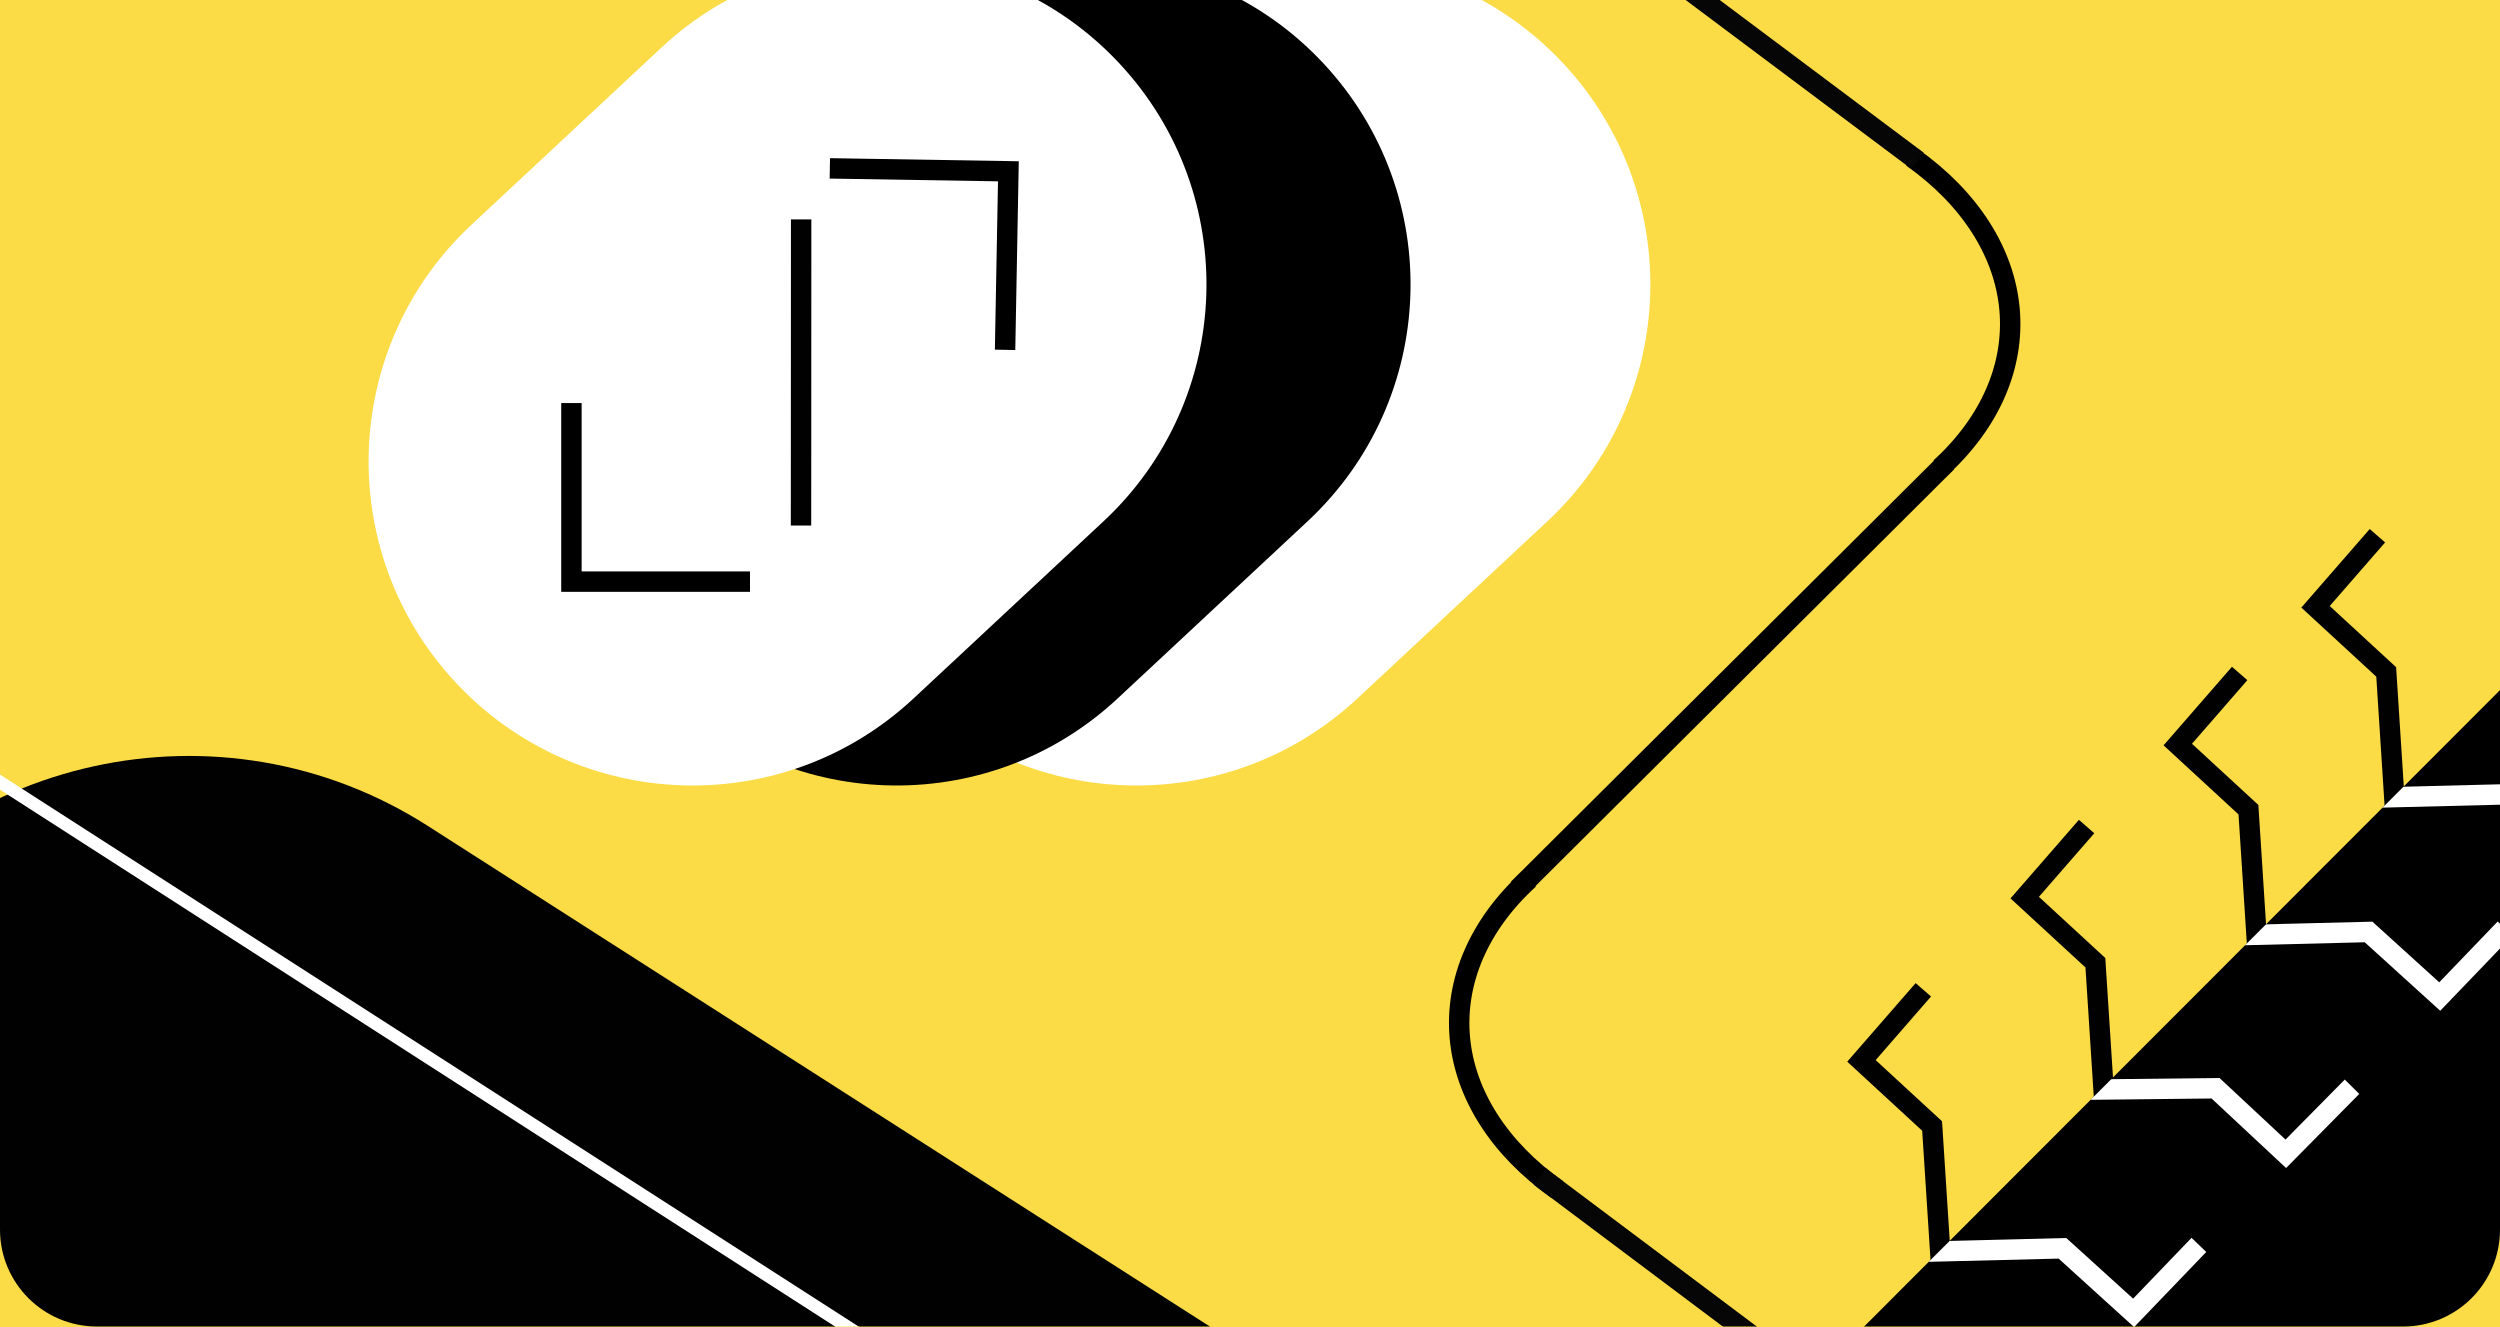
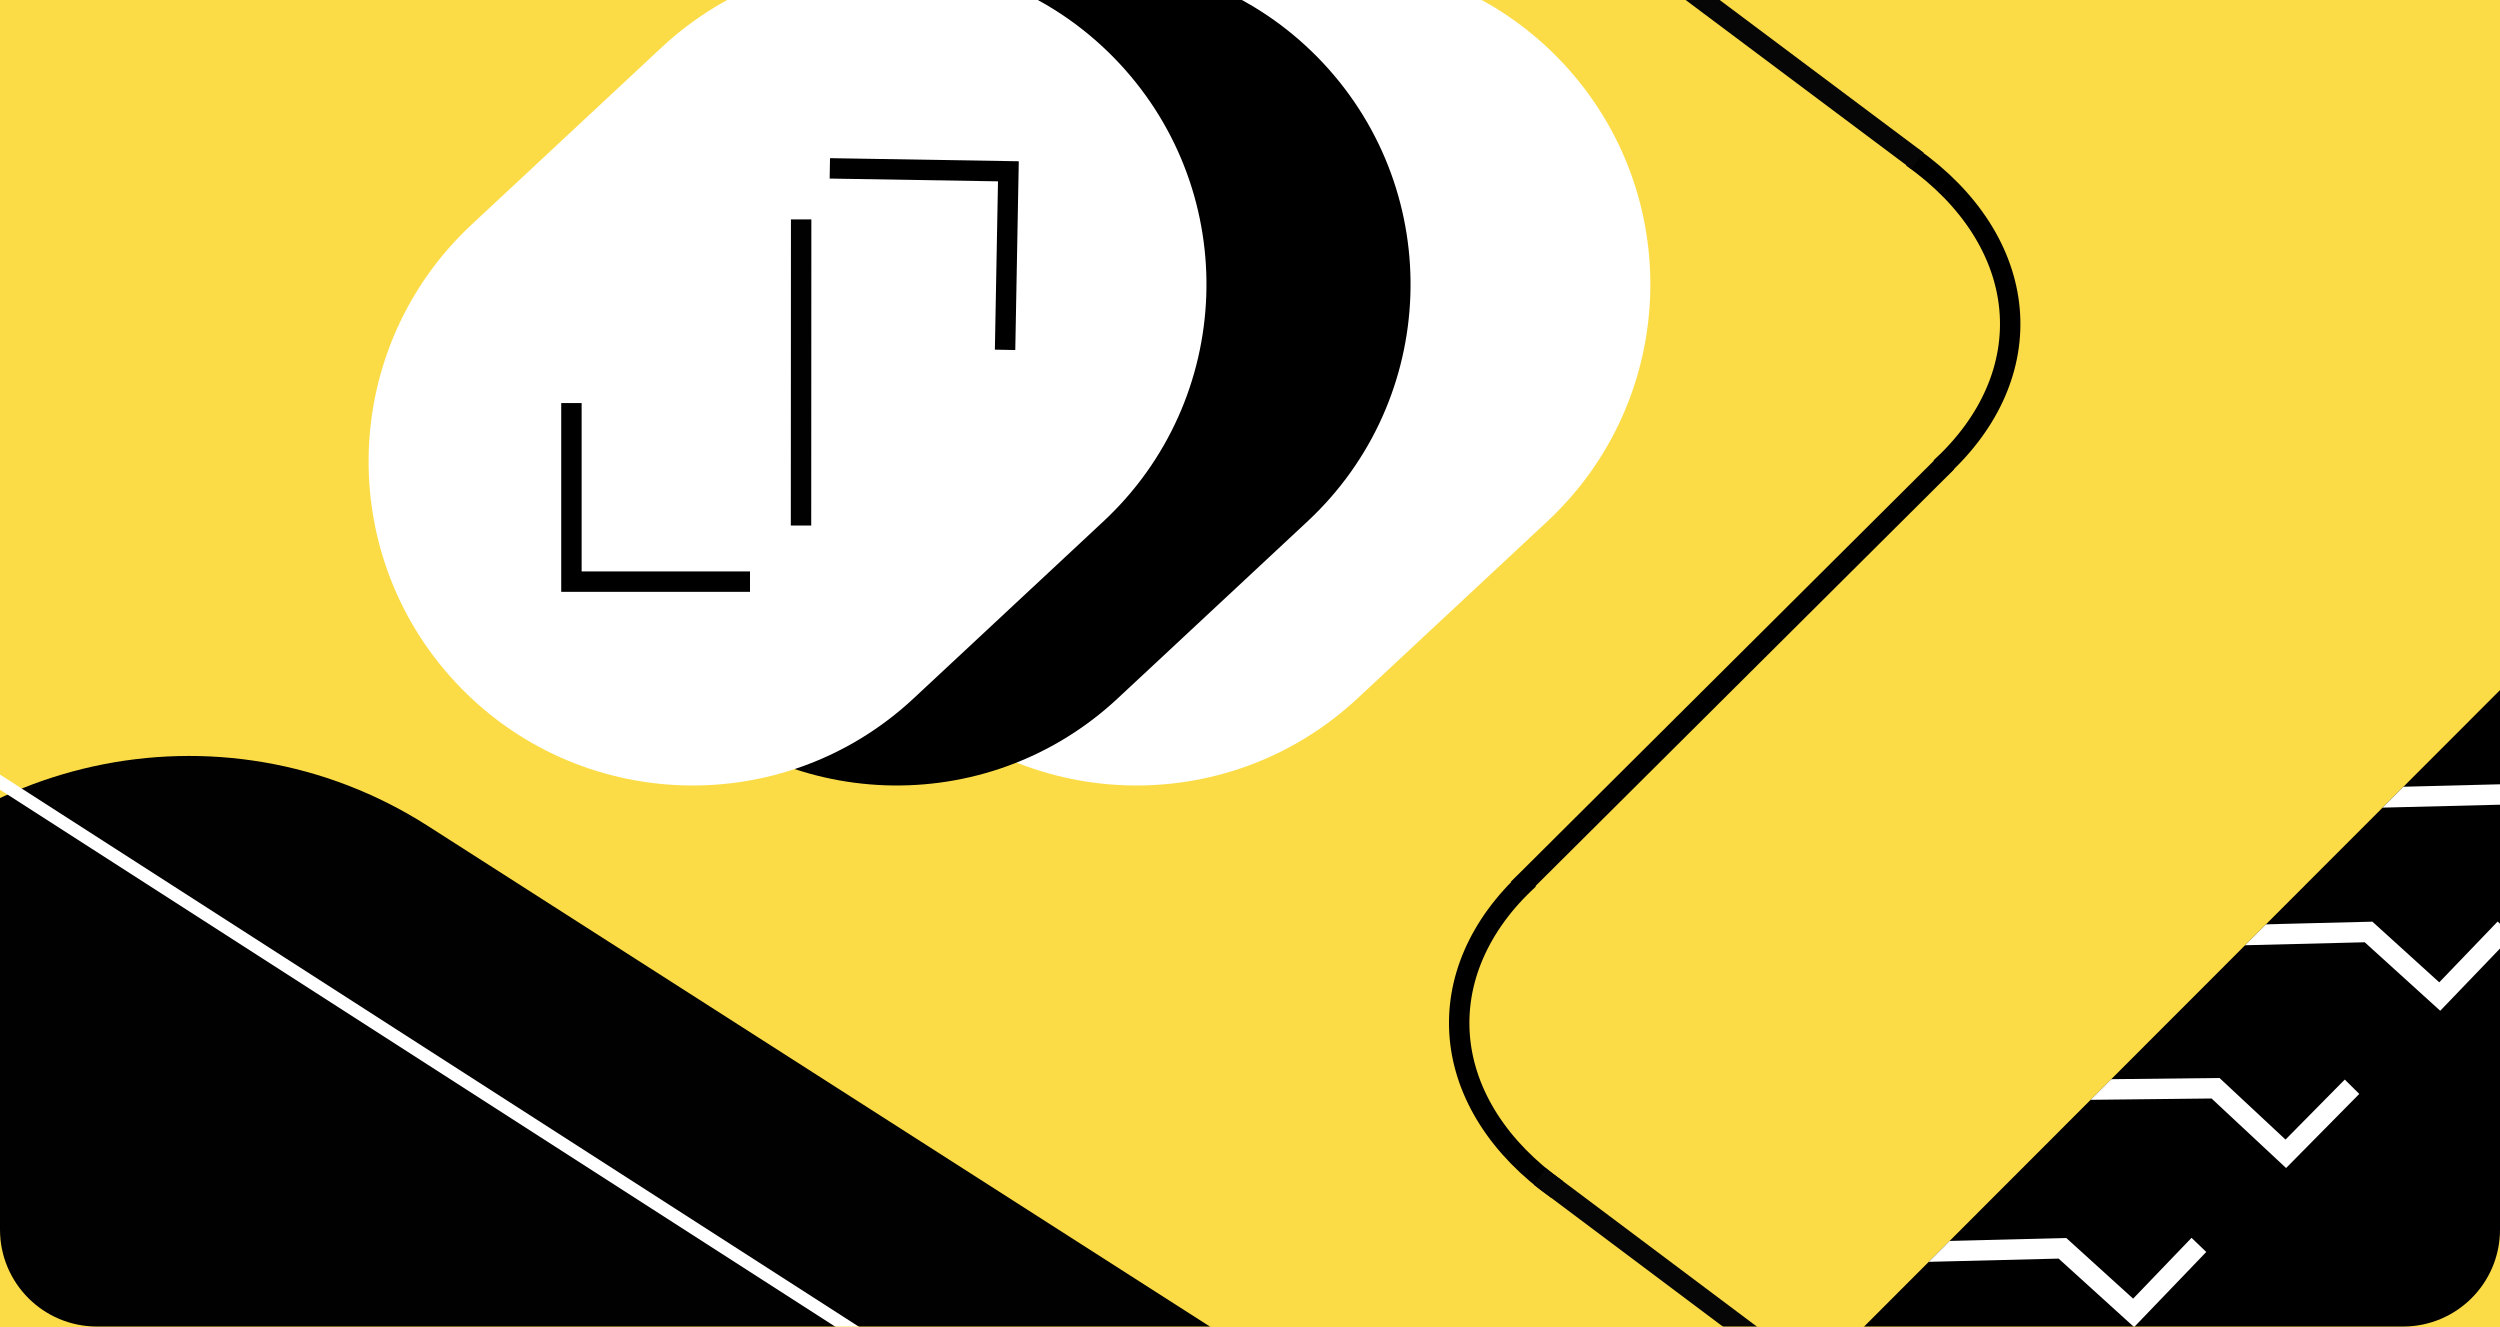
<svg xmlns="http://www.w3.org/2000/svg" width="490" height="260" viewBox="0 0 490 260" fill="none">
  <rect width="490" height="260" fill="#1E1E1E" />
  <rect x="-549" y="-162" width="1600" height="900" fill="#FBDC46" />
-   <rect width="490" height="260" rx="19" fill="#FBDC46" />
  <mask id="mask0_0_1" style="mask-type:alpha" maskUnits="userSpaceOnUse" x="0" y="0" width="490" height="260">
-     <rect width="490" height="260" rx="19" fill="#FBDC46" />
-   </mask>
+ 
+ </mask>
  <g mask="url(#mask0_0_1)">
    <path d="M469.382 157.89L467.694 131.697L453.844 118.933L465.973 105" stroke="#010101" stroke-width="4" />
    <path d="M442.382 184.89L440.694 158.697L426.844 145.933L438.973 132" stroke="#010101" stroke-width="4" />
    <path d="M412.382 214.89L410.694 188.697L396.844 175.933L408.973 162" stroke="#010101" stroke-width="4" />
    <path d="M380.382 246.89L378.694 220.697L364.844 207.933L376.973 194" stroke="#010101" stroke-width="4" />
  </g>
  <mask id="mask1_0_1" style="mask-type:alpha" maskUnits="userSpaceOnUse" x="0" y="0" width="490" height="260">
    <rect width="490" height="260" rx="19" fill="#FBDC46" />
  </mask>
  <g mask="url(#mask1_0_1)">
    <rect x="363" y="262.365" width="182.876" height="82.135" transform="rotate(-45.0233 363 262.365)" fill="black" />
    <rect x="10.619" y="115" width="385.319" height="177.358" rx="87" transform="rotate(32.6245 10.619 115)" fill="#010101" />
    <line x1="-8.324" y1="147.949" x2="173.676" y2="264.949" stroke="white" stroke-width="2.5" />
    <path d="M374.781 30.838C386.204 38.925 392.878 49.54 393.87 60.606C394.861 71.652 390.151 82.715 380.323 91.707" stroke="black" stroke-width="4" />
    <path d="M305.219 233.162C293.796 225.075 287.122 214.46 286.13 203.394C285.139 192.348 289.849 181.285 299.677 172.293" stroke="black" stroke-width="4" />
    <line x1="297.538" y1="174.248" x2="381.589" y2="90.582" stroke="black" stroke-width="4" />
    <line x1="375.844" y1="31.528" x2="303.801" y2="-22.399" stroke="#060606" stroke-width="4" />
    <line x1="359.776" y1="274.083" x2="301.8" y2="230.6" stroke="#060606" stroke-width="4" />
    <mask id="mask2_0_1" style="mask-type:alpha" maskUnits="userSpaceOnUse" x="363" y="133" width="188" height="188">
      <rect x="363" y="262.365" width="182.876" height="82.135" transform="rotate(-45.0233 363 262.365)" fill="black" />
    </mask>
    <g mask="url(#mask2_0_1)">
      <path d="M466 156.32L492.239 155.666L506.188 168.323L518.984 155" stroke="white" stroke-width="4" />
      <path d="M438 183.32L464.239 182.666L478.188 195.323L490.984 182" stroke="white" stroke-width="4" />
      <path d="M408 213.585L434.246 213.295L448.017 226.144L460.997 213" stroke="white" stroke-width="4" />
      <path d="M378 245.32L404.239 244.666L418.188 257.323L430.984 244" stroke="white" stroke-width="4" />
    </g>
    <rect x="133" y="87.323" width="177.894" height="127" rx="63.5" transform="rotate(-43 133 87.3233)" fill="white" />
    <rect x="86" y="87.323" width="177.894" height="127" rx="63.5" transform="rotate(-43 86 87.3233)" fill="black" />
    <rect x="46" y="87.323" width="177.894" height="127" rx="63.5" transform="rotate(-43 46 87.3233)" fill="white" />
    <path d="M196.995 68.569L197.644 33.575L162.648 33" stroke="black" stroke-width="4" />
    <path d="M112 79V114H147" stroke="black" stroke-width="4" />
    <line x1="157.025" y1="43.001" x2="157" y2="103.001" stroke="#010101" stroke-width="4" />
  </g>
</svg>
